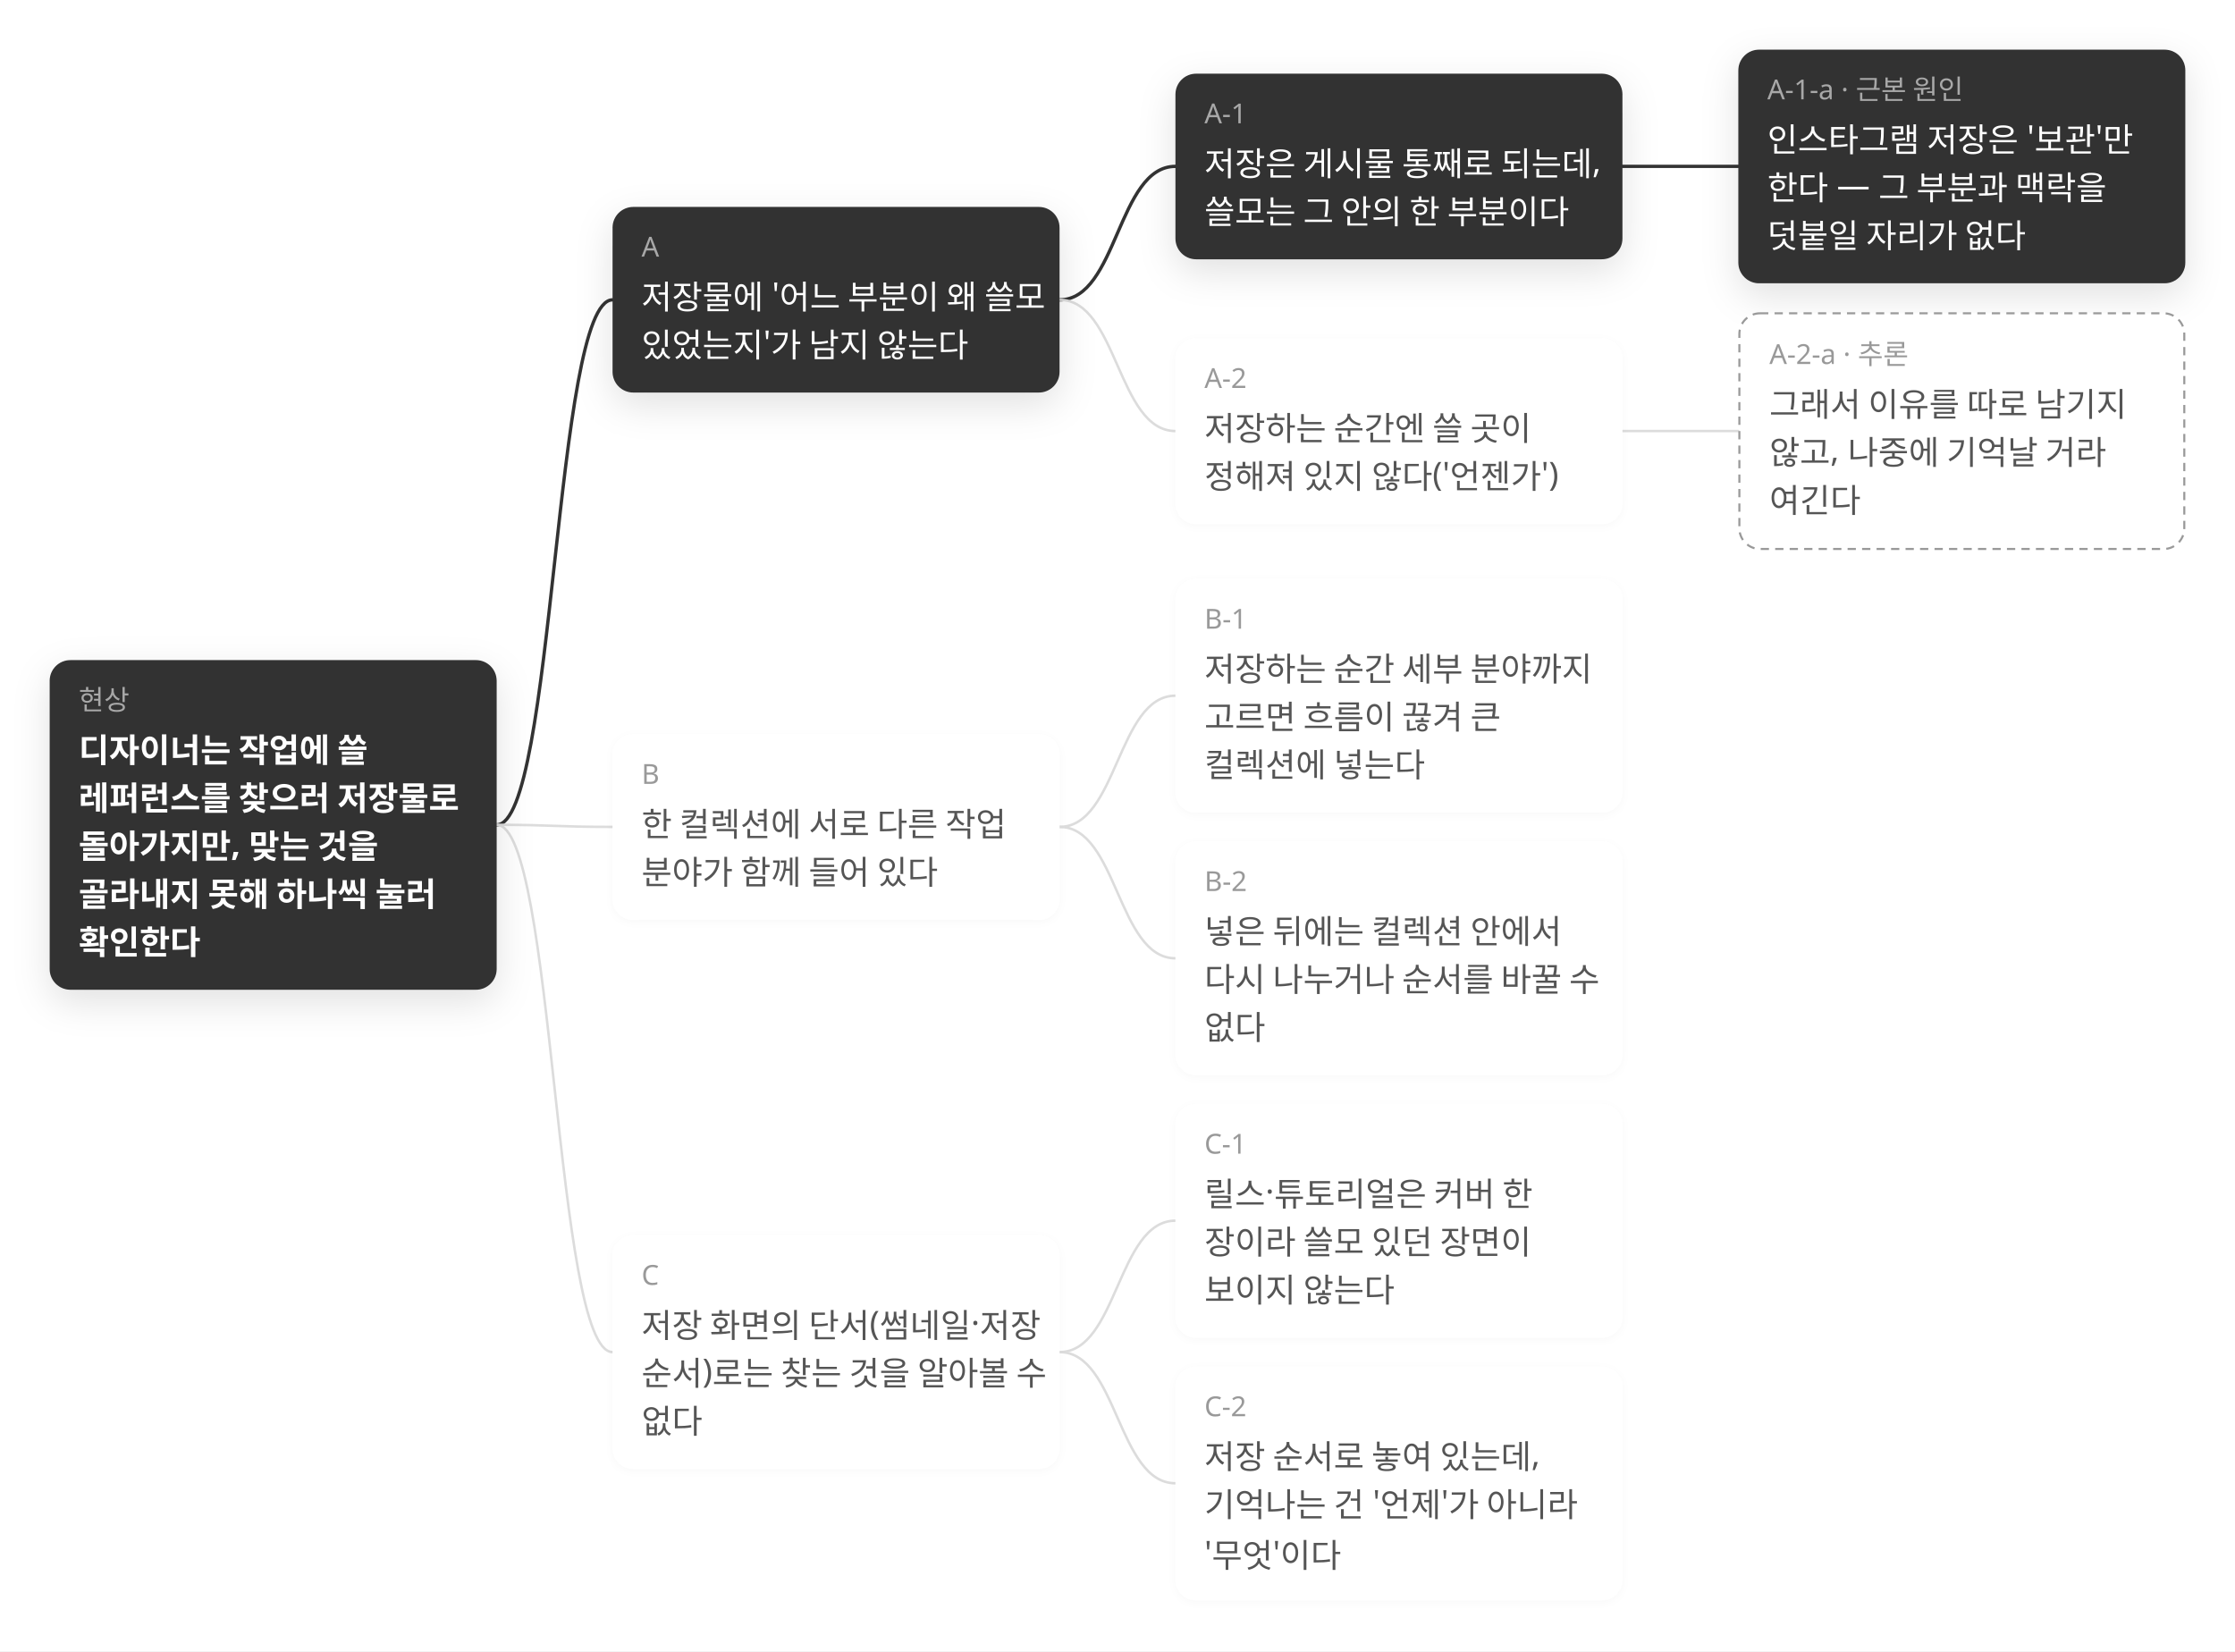
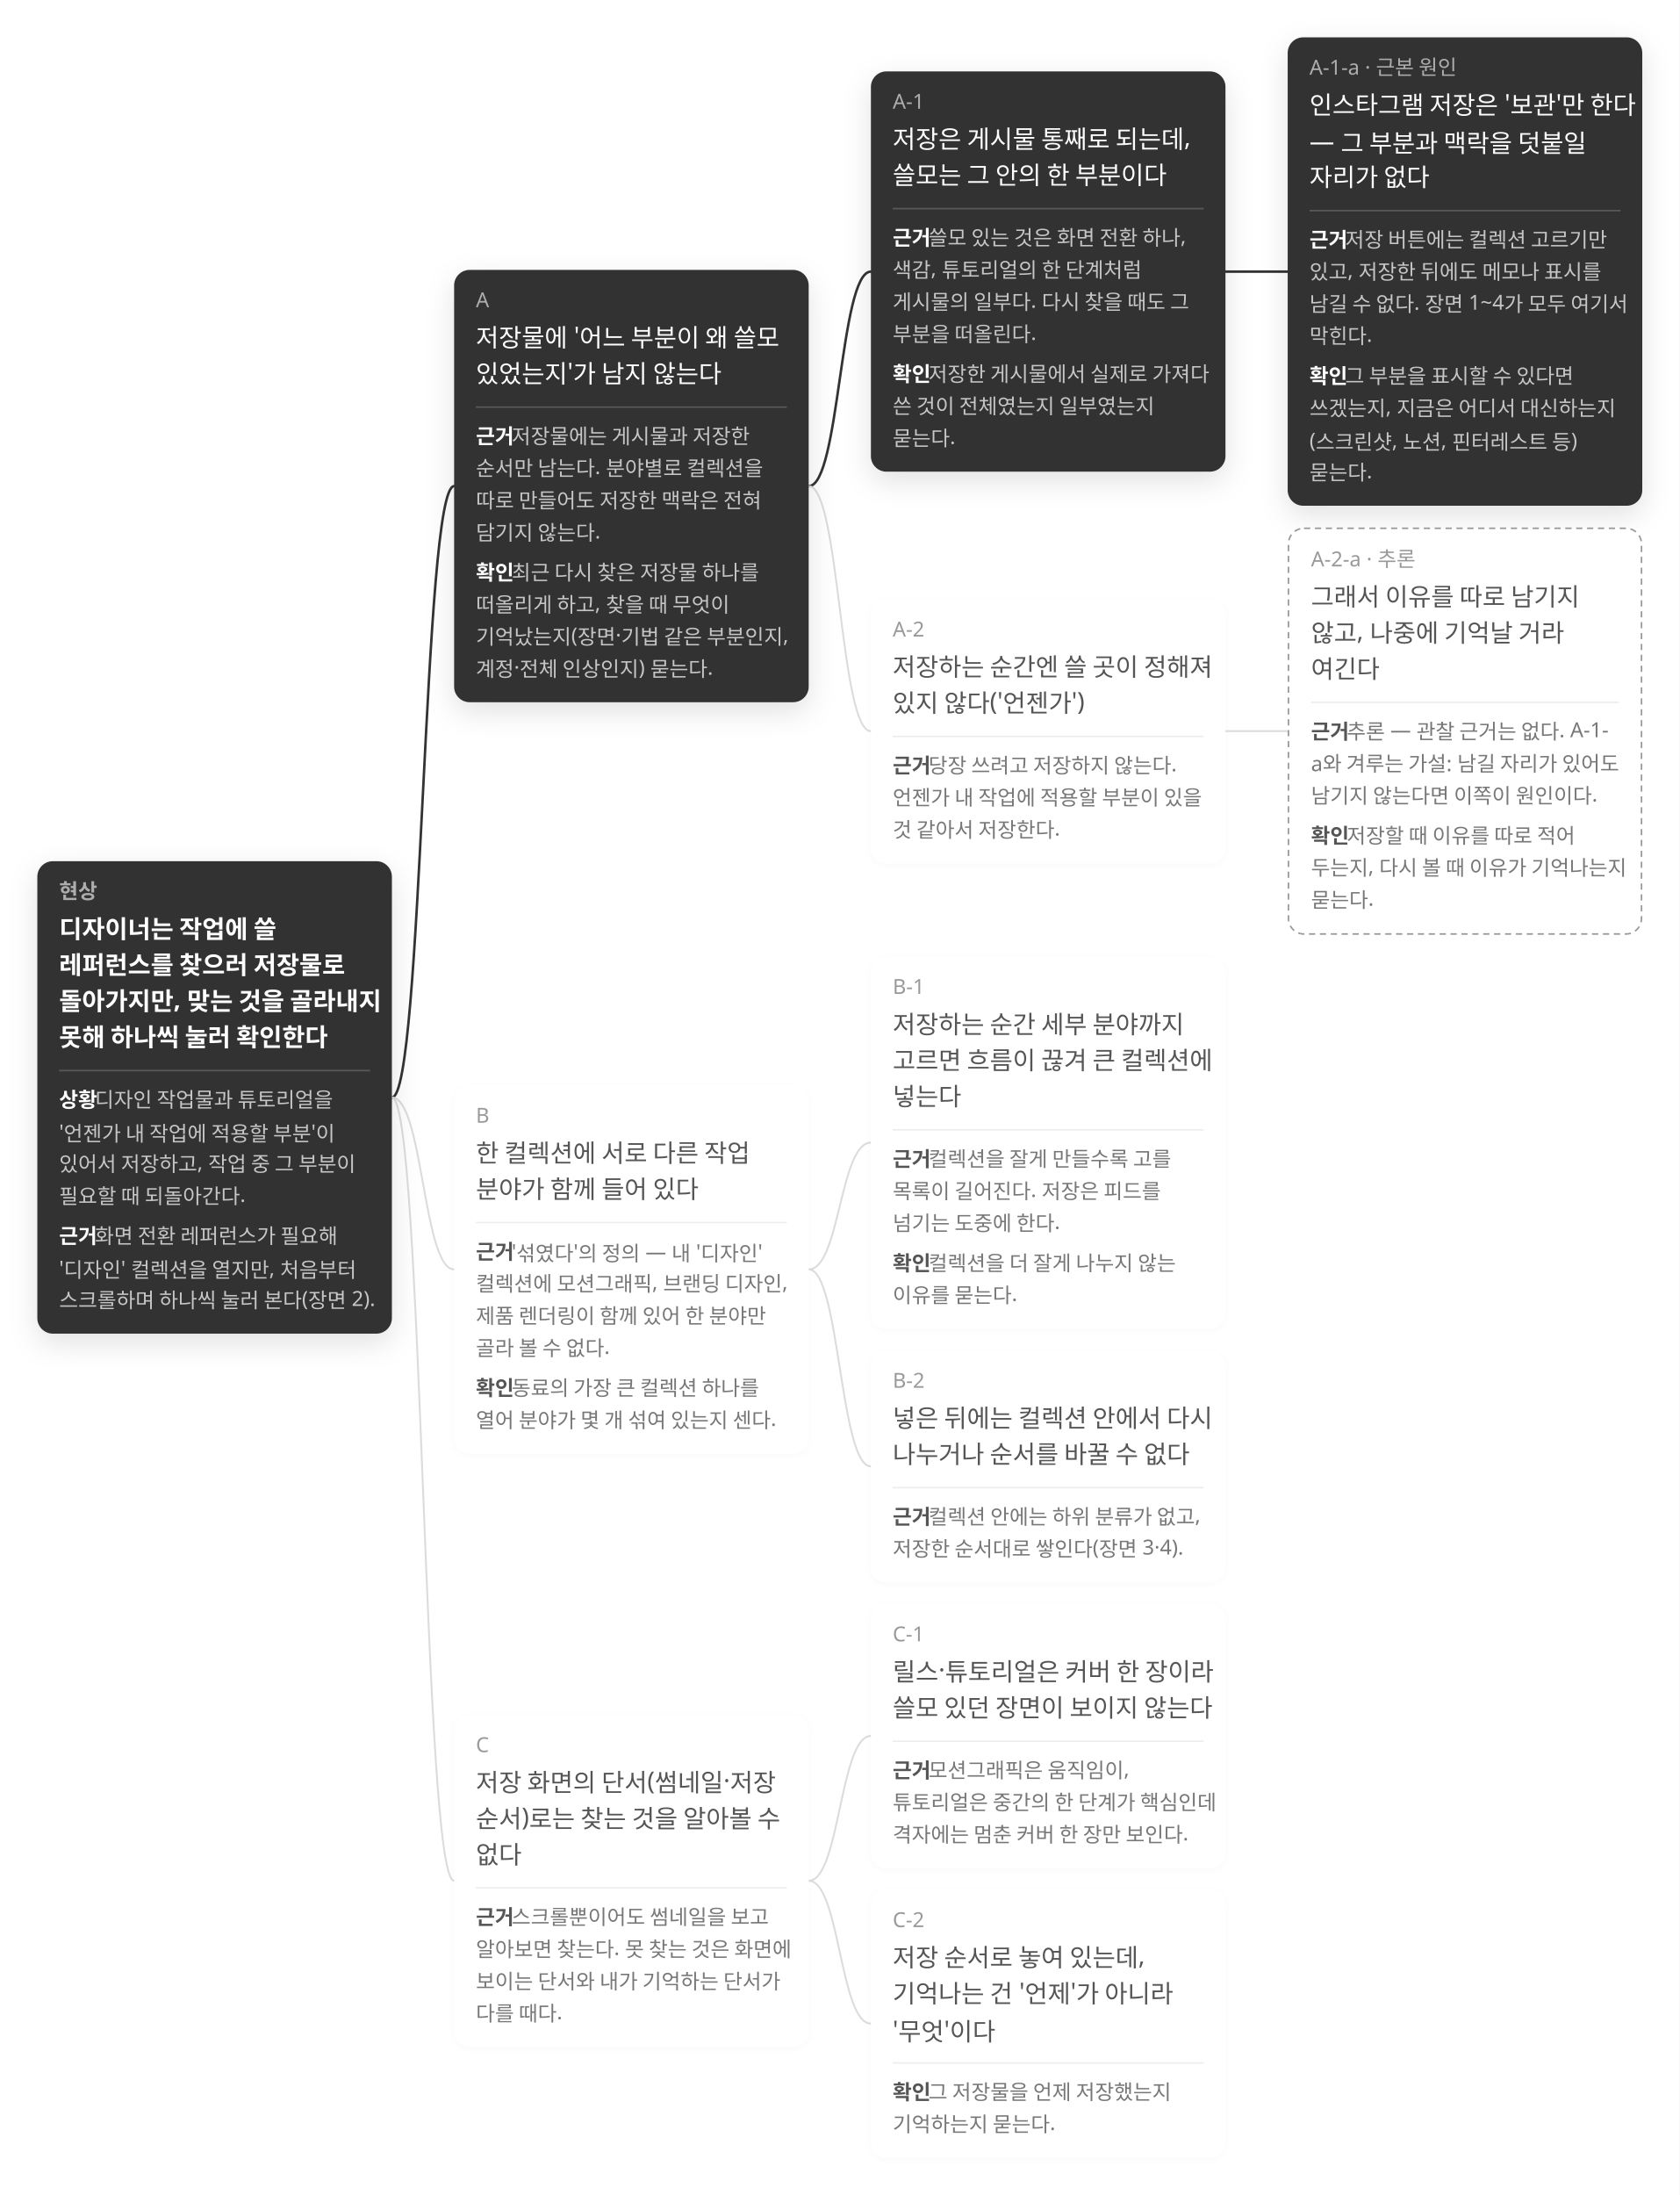
- <svg xmlns="http://www.w3.org/2000/svg" width="1080" height="798" viewBox="0 0 1080 798" font-family="Pretendard, 'Pretendard Variable', 'Apple SD Gothic Neo', 'Malgun Gothic', sans-serif">
+ <svg xmlns="http://www.w3.org/2000/svg" width="1080" height="1411" viewBox="0 0 1080 1411" font-family="Pretendard, 'Pretendard Variable', 'Apple SD Gothic Neo', 'Malgun Gothic', sans-serif">
  <defs>
    <filter id="shadow" x="-20%" y="-30%" width="140%" height="170%">
      <feDropShadow dx="0" dy="6" stdDeviation="9" flood-color="#000" flood-opacity="0.06" />
      <feDropShadow dx="0" dy="1" stdDeviation="2" flood-color="#000" flood-opacity="0.03" />
    </filter>
    <filter id="shadow-dark" x="-20%" y="-30%" width="140%" height="170%">
      <feDropShadow dx="0" dy="6" stdDeviation="9" flood-color="#000" flood-opacity="0.12" />
    </filter>
  </defs>
-   <rect width="1080" height="798" fill="#ffffff" />
+   <rect width="1080" height="1411" fill="#ffffff" />
  <g fill="none" stroke-linecap="round">
-     <path d="M240 398.6 C268 398.6 268 144.9 296 144.9" stroke="#333333" stroke-width="1.6" />
-     <path d="M512 144.9 C540 144.9 540 80.4 568 80.4" stroke="#333333" stroke-width="1.6" />
-     <path d="M784 80.4 C812 80.4 812 80.4 840 80.4" stroke="#333333" stroke-width="1.6" />
-     <path d="M512 144.9 C540 144.9 540 208.3 568 208.3" stroke="#dcdcdc" stroke-width="1.2" />
-     <path d="M784 208.3 C812 208.3 812 208.3 840 208.3" stroke="#dcdcdc" stroke-width="1.2" />
-     <path d="M240 398.6 C268 398.6 268 399.6 296 399.6" stroke="#dcdcdc" stroke-width="1.2" />
-     <path d="M512 399.6 C540 399.6 540 336.2 568 336.2" stroke="#dcdcdc" stroke-width="1.2" />
-     <path d="M512 399.6 C540 399.6 540 463.1 568 463.1" stroke="#dcdcdc" stroke-width="1.2" />
-     <path d="M240 398.6 C268 398.6 268 653.4 296 653.4" stroke="#dcdcdc" stroke-width="1.2" />
-     <path d="M512 653.4 C540 653.4 540 589.9 568 589.9" stroke="#dcdcdc" stroke-width="1.2" />
-     <path d="M512 653.4 C540 653.4 540 716.8 568 716.8" stroke="#dcdcdc" stroke-width="1.2" />
+     <path d="M252 705.5 C272 705.5 272 312.5 292 312.5" stroke="#333333" stroke-width="1.6" />
+     <path d="M520 312.5 C540 312.5 540 174.6 560 174.6" stroke="#333333" stroke-width="1.6" />
+     <path d="M788 174.6 C808 174.6 808 174.6 828 174.6" stroke="#333333" stroke-width="1.6" />
+     <path d="M520 312.5 C540 312.5 540 470 560 470" stroke="#dcdcdc" stroke-width="1.2" />
+     <path d="M788 470 C808 470 808 470 828 470" stroke="#dcdcdc" stroke-width="1.2" />
+     <path d="M252 705.5 C272 705.5 272 816 292 816" stroke="#dcdcdc" stroke-width="1.2" />
+     <path d="M520 816 C540 816 540 734.5 560 734.5" stroke="#dcdcdc" stroke-width="1.2" />
+     <path d="M520 816 C540 816 540 942.6 560 942.6" stroke="#dcdcdc" stroke-width="1.2" />
+     <path d="M252 705.5 C272 705.5 272 1209 292 1209" stroke="#dcdcdc" stroke-width="1.2" />
+     <path d="M520 1209 C540 1209 540 1115.9 560 1115.9" stroke="#dcdcdc" stroke-width="1.2" />
+     <path d="M520 1209 C540 1209 540 1300.8 560 1300.8" stroke="#dcdcdc" stroke-width="1.2" />
  </g>
  <g id="현상">
-     <rect x="24" y="319" width="216" height="159.3" rx="10" fill="#333333" filter="url(#shadow-dark)" />
-     <text x="38" y="343" font-size="13.33" fill="#a8a8a8">현상</text>
-     <text x="38" y="368.3" font-size="16.00" font-weight="600" fill="#ffffff">디자이너는 작업에 쓸</text>
-     <text x="38" y="391.5" font-size="16.00" font-weight="600" fill="#ffffff">레퍼런스를 찾으러 저장물로</text>
-     <text x="38" y="414.7" font-size="16.00" font-weight="600" fill="#ffffff">돌아가지만, 맞는 것을</text>
-     <text x="38" y="437.9" font-size="16.00" font-weight="600" fill="#ffffff">골라내지 못해 하나씩 눌러</text>
-     <text x="38" y="461.1" font-size="16.00" font-weight="600" fill="#ffffff">확인한다</text>
+     <rect x="24" y="553.6" width="228" height="303.7" rx="10" fill="#333333" filter="url(#shadow-dark)" />
+     <line x1="38" y1="688.2" x2="238" y2="688.2" stroke="#585858" stroke-width="1" />
+     <text y="577.6">
+       <tspan x="38" font-size="13.33" font-weight="600" fill="#adadad">현상</tspan>
+     </text>
+     <text y="603">
+       <tspan x="38" font-size="16.00" font-weight="600" fill="#ffffff">디자이너는 작업에 쓸</tspan>
+     </text>
+     <text y="626.1">
+       <tspan x="38" font-size="16.00" font-weight="600" fill="#ffffff">레퍼런스를 찾으러 저장물로</tspan>
+     </text>
+     <text y="649.3">
+       <tspan x="38" font-size="16.00" font-weight="600" fill="#ffffff">돌아가지만, 맞는 것을 골라내지</tspan>
+     </text>
+     <text y="672.5">
+       <tspan x="38" font-size="16.00" font-weight="600" fill="#ffffff">못해 하나씩 눌러 확인한다</tspan>
+     </text>
+     <text y="711.7">
+       <tspan x="38" font-size="13.33" font-weight="600" fill="#ffffff">상황</tspan>
+       <tspan x="61" font-size="13.33" font-weight="400" fill="#c6c6c6"> 디자인 작업물과 튜토리얼을</tspan>
+     </text>
+     <text y="732.4">
+       <tspan x="38" font-size="13.33" font-weight="400" fill="#c6c6c6">'언젠가 내 작업에 적용할 부분'이</tspan>
+     </text>
+     <text y="753">
+       <tspan x="38" font-size="13.33" font-weight="400" fill="#c6c6c6">있어서 저장하고, 작업 중 그 부분이</tspan>
+     </text>
+     <text y="773.7">
+       <tspan x="38" font-size="13.33" font-weight="400" fill="#c6c6c6">필요할 때 되돌아간다.</tspan>
+     </text>
+     <text y="799.3">
+       <tspan x="38" font-size="13.33" font-weight="600" fill="#ffffff">근거</tspan>
+       <tspan x="61" font-size="13.33" font-weight="400" fill="#c6c6c6"> 화면 전환 레퍼런스가 필요해</tspan>
+     </text>
+     <text y="820">
+       <tspan x="38" font-size="13.33" font-weight="400" fill="#c6c6c6">'디자인' 컬렉션을 열지만, 처음부터</tspan>
+     </text>
+     <text y="840.6">
+       <tspan x="38" font-size="13.33" font-weight="400" fill="#c6c6c6">스크롤하며 하나씩 눌러 본다(장면 2).</tspan>
+     </text>
  </g>
  <g id="A">
-     <rect x="296" y="100" width="216" height="89.7" rx="10" fill="#333333" filter="url(#shadow-dark)" />
-     <text x="310" y="124" font-size="13.33" fill="#a8a8a8">A</text>
-     <text x="310" y="149.3" font-size="16.00" font-weight="400" fill="#ffffff">저장물에 '어느 부분이 왜 쓸모</text>
-     <text x="310" y="172.5" font-size="16.00" font-weight="400" fill="#ffffff">있었는지'가 남지 않는다</text>
+     <rect x="292" y="173.5" width="228" height="277.9" rx="10" fill="#333333" filter="url(#shadow-dark)" />
+     <line x1="306" y1="261.7" x2="506" y2="261.7" stroke="#585858" stroke-width="1" />
+     <text y="197.5">
+       <tspan x="306" font-size="13.33" font-weight="400" fill="#adadad">A</tspan>
+     </text>
+     <text y="222.8">
+       <tspan x="306" font-size="16.00" font-weight="400" fill="#ffffff">저장물에 '어느 부분이 왜 쓸모</tspan>
+     </text>
+     <text y="246">
+       <tspan x="306" font-size="16.00" font-weight="400" fill="#ffffff">있었는지'가 남지 않는다</tspan>
+     </text>
+     <text y="285.2">
+       <tspan x="306" font-size="13.33" font-weight="600" fill="#ffffff">근거</tspan>
+       <tspan x="329" font-size="13.33" font-weight="400" fill="#c6c6c6"> 저장물에는 게시물과 저장한</tspan>
+     </text>
+     <text y="305.8">
+       <tspan x="306" font-size="13.33" font-weight="400" fill="#c6c6c6">순서만 남는다. 분야별로 컬렉션을</tspan>
+     </text>
+     <text y="326.5">
+       <tspan x="306" font-size="13.33" font-weight="400" fill="#c6c6c6">따로 만들어도 저장한 맥락은 전혀</tspan>
+     </text>
+     <text y="347.2">
+       <tspan x="306" font-size="13.33" font-weight="400" fill="#c6c6c6">담기지 않는다.</tspan>
+     </text>
+     <text y="372.8">
+       <tspan x="306" font-size="13.33" font-weight="600" fill="#ffffff">확인</tspan>
+       <tspan x="329" font-size="13.33" font-weight="400" fill="#c6c6c6"> 최근 다시 찾은 저장물 하나를</tspan>
+     </text>
+     <text y="393.5">
+       <tspan x="306" font-size="13.33" font-weight="400" fill="#c6c6c6">떠올리게 하고, 찾을 때 무엇이</tspan>
+     </text>
+     <text y="414.1">
+       <tspan x="306" font-size="13.33" font-weight="400" fill="#c6c6c6">기억났는지(장면·기법 같은 부분인지,</tspan>
+     </text>
+     <text y="434.8">
+       <tspan x="306" font-size="13.33" font-weight="400" fill="#c6c6c6">계정·전체 인상인지) 묻는다.</tspan>
+     </text>
  </g>
  <g id="A-1">
-     <rect x="568" y="35.6" width="216" height="89.7" rx="10" fill="#333333" filter="url(#shadow-dark)" />
-     <text x="582" y="59.6" font-size="13.33" fill="#a8a8a8">A-1</text>
-     <text x="582" y="84.9" font-size="16.00" font-weight="400" fill="#ffffff">저장은 게시물 통째로 되는데,</text>
-     <text x="582" y="108.1" font-size="16.00" font-weight="400" fill="#ffffff">쓸모는 그 안의 한 부분이다</text>
+     <rect x="560" y="45.9" width="228" height="257.3" rx="10" fill="#333333" filter="url(#shadow-dark)" />
+     <line x1="574" y1="134.1" x2="774" y2="134.1" stroke="#585858" stroke-width="1" />
+     <text y="69.9">
+       <tspan x="574" font-size="13.33" font-weight="400" fill="#adadad">A-1</tspan>
+     </text>
+     <text y="95.2">
+       <tspan x="574" font-size="16.00" font-weight="400" fill="#ffffff">저장은 게시물 통째로 되는데,</tspan>
+     </text>
+     <text y="118.4">
+       <tspan x="574" font-size="16.00" font-weight="400" fill="#ffffff">쓸모는 그 안의 한 부분이다</tspan>
+     </text>
+     <text y="157.6">
+       <tspan x="574" font-size="13.33" font-weight="600" fill="#ffffff">근거</tspan>
+       <tspan x="597" font-size="13.33" font-weight="400" fill="#c6c6c6"> 쓸모 있는 것은 화면 전환 하나,</tspan>
+     </text>
+     <text y="178.3">
+       <tspan x="574" font-size="13.33" font-weight="400" fill="#c6c6c6">색감, 튜토리얼의 한 단계처럼</tspan>
+     </text>
+     <text y="198.9">
+       <tspan x="574" font-size="13.33" font-weight="400" fill="#c6c6c6">게시물의 일부다. 다시 찾을 때도 그</tspan>
+     </text>
+     <text y="219.6">
+       <tspan x="574" font-size="13.33" font-weight="400" fill="#c6c6c6">부분을 떠올린다.</tspan>
+     </text>
+     <text y="245.2">
+       <tspan x="574" font-size="13.33" font-weight="600" fill="#ffffff">확인</tspan>
+       <tspan x="597" font-size="13.33" font-weight="400" fill="#c6c6c6"> 저장한 게시물에서 실제로 가져다</tspan>
+     </text>
+     <text y="265.9">
+       <tspan x="574" font-size="13.33" font-weight="400" fill="#c6c6c6">쓴 것이 전체였는지 일부였는지</tspan>
+     </text>
+     <text y="286.5">
+       <tspan x="574" font-size="13.33" font-weight="400" fill="#c6c6c6">묻는다.</tspan>
+     </text>
  </g>
  <g id="A-1-a">
-     <rect x="840" y="24" width="216" height="112.9" rx="10" fill="#333333" filter="url(#shadow-dark)" />
-     <text x="854" y="48" font-size="13.33" fill="#a8a8a8">A-1-a · 근본 원인</text>
-     <text x="854" y="73.3" font-size="16.00" font-weight="400" fill="#ffffff">인스타그램 저장은 '보관'만</text>
-     <text x="854" y="96.5" font-size="16.00" font-weight="400" fill="#ffffff">한다 — 그 부분과 맥락을</text>
-     <text x="854" y="119.7" font-size="16.00" font-weight="400" fill="#ffffff">덧붙일 자리가 없다</text>
+     <rect x="828" y="24" width="228" height="301.1" rx="10" fill="#333333" filter="url(#shadow-dark)" />
+     <line x1="842" y1="135.4" x2="1042" y2="135.4" stroke="#585858" stroke-width="1" />
+     <text y="48">
+       <tspan x="842" font-size="13.33" font-weight="400" fill="#adadad">A-1-a · 근본 원인</tspan>
+     </text>
+     <text y="73.3">
+       <tspan x="842" font-size="16.00" font-weight="400" fill="#ffffff">인스타그램 저장은 '보관'만 한다</tspan>
+     </text>
+     <text y="96.5">
+       <tspan x="842" font-size="16.00" font-weight="400" fill="#ffffff">— 그 부분과 맥락을 덧붙일</tspan>
+     </text>
+     <text y="119.7">
+       <tspan x="842" font-size="16.00" font-weight="400" fill="#ffffff">자리가 없다</tspan>
+     </text>
+     <text y="158.9">
+       <tspan x="842" font-size="13.33" font-weight="600" fill="#ffffff">근거</tspan>
+       <tspan x="865" font-size="13.33" font-weight="400" fill="#c6c6c6"> 저장 버튼에는 컬렉션 고르기만</tspan>
+     </text>
+     <text y="179.5">
+       <tspan x="842" font-size="13.33" font-weight="400" fill="#c6c6c6">있고, 저장한 뒤에도 메모나 표시를</tspan>
+     </text>
+     <text y="200.2">
+       <tspan x="842" font-size="13.33" font-weight="400" fill="#c6c6c6">남길 수 없다. 장면 1~4가 모두 여기서</tspan>
+     </text>
+     <text y="220.8">
+       <tspan x="842" font-size="13.33" font-weight="400" fill="#c6c6c6">막힌다.</tspan>
+     </text>
+     <text y="246.5">
+       <tspan x="842" font-size="13.33" font-weight="600" fill="#ffffff">확인</tspan>
+       <tspan x="865" font-size="13.33" font-weight="400" fill="#c6c6c6"> 그 부분을 표시할 수 있다면</tspan>
+     </text>
+     <text y="267.2">
+       <tspan x="842" font-size="13.33" font-weight="400" fill="#c6c6c6">쓰겠는지, 지금은 어디서 대신하는지</tspan>
+     </text>
+     <text y="287.8">
+       <tspan x="842" font-size="13.33" font-weight="400" fill="#c6c6c6">(스크린샷, 노션, 핀터레스트 등)</tspan>
+     </text>
+     <text y="308.5">
+       <tspan x="842" font-size="13.33" font-weight="400" fill="#c6c6c6">묻는다.</tspan>
+     </text>
  </g>
  <g id="A-2">
-     <rect x="568" y="163.5" width="216" height="89.7" rx="10" fill="#ffffff" filter="url(#shadow)" />
-     <text x="582" y="187.5" font-size="13.33" fill="#999999">A-2</text>
-     <text x="582" y="212.8" font-size="16.00" font-weight="400" fill="#555555">저장하는 순간엔 쓸 곳이</text>
-     <text x="582" y="236" font-size="16.00" font-weight="400" fill="#555555">정해져 있지 않다('언젠가')</text>
+     <rect x="560" y="385.2" width="228" height="169.7" rx="10" fill="#ffffff" filter="url(#shadow)" />
+     <line x1="574" y1="473.4" x2="774" y2="473.4" stroke="#ededed" stroke-width="1" />
+     <text y="409.2">
+       <tspan x="574" font-size="13.33" font-weight="400" fill="#999999">A-2</tspan>
+     </text>
+     <text y="434.5">
+       <tspan x="574" font-size="16.00" font-weight="400" fill="#555555">저장하는 순간엔 쓸 곳이 정해져</tspan>
+     </text>
+     <text y="457.7">
+       <tspan x="574" font-size="16.00" font-weight="400" fill="#555555">있지 않다('언젠가')</tspan>
+     </text>
+     <text y="496.9">
+       <tspan x="574" font-size="13.33" font-weight="600" fill="#555555">근거</tspan>
+       <tspan x="597" font-size="13.33" font-weight="400" fill="#777777"> 당장 쓰려고 저장하지 않는다.</tspan>
+     </text>
+     <text y="517.5">
+       <tspan x="574" font-size="13.33" font-weight="400" fill="#777777">언젠가 내 작업에 적용할 부분이 있을</tspan>
+     </text>
+     <text y="538.2">
+       <tspan x="574" font-size="13.33" font-weight="400" fill="#777777">것 같아서 저장한다.</tspan>
+     </text>
  </g>
  <g id="A-2-a">
-     <rect x="840.5" y="151.4" width="215" height="113.9" rx="10" fill="#ffffff" stroke="#999999" stroke-dasharray="4 3" />
-     <text x="855" y="175.9" font-size="13.33" fill="#999999">A-2-a · 추론</text>
-     <text x="855" y="201.2" font-size="16.00" font-weight="400" fill="#555555">그래서 이유를 따로 남기지</text>
-     <text x="855" y="224.4" font-size="16.00" font-weight="400" fill="#555555">않고, 나중에 기억날 거라</text>
-     <text x="855" y="247.6" font-size="16.00" font-weight="400" fill="#555555">여긴다</text>
+     <rect x="828.5" y="339.6" width="227" height="260.8" rx="10" fill="#ffffff" stroke="#999999" stroke-dasharray="4 3" />
+     <line x1="843" y1="451.5" x2="1041" y2="451.5" stroke="#ededed" stroke-width="1" />
+     <text y="364.1">
+       <tspan x="843" font-size="13.33" font-weight="400" fill="#999999">A-2-a · 추론</tspan>
+     </text>
+     <text y="389.4">
+       <tspan x="843" font-size="16.00" font-weight="400" fill="#555555">그래서 이유를 따로 남기지</tspan>
+     </text>
+     <text y="412.6">
+       <tspan x="843" font-size="16.00" font-weight="400" fill="#555555">않고, 나중에 기억날 거라</tspan>
+     </text>
+     <text y="435.8">
+       <tspan x="843" font-size="16.00" font-weight="400" fill="#555555">여긴다</tspan>
+     </text>
+     <text y="475">
+       <tspan x="843" font-size="13.33" font-weight="600" fill="#555555">근거</tspan>
+       <tspan x="866" font-size="13.33" font-weight="400" fill="#777777"> 추론 — 관찰 근거는 없다. A-1-</tspan>
+     </text>
+     <text y="495.7">
+       <tspan x="843" font-size="13.33" font-weight="400" fill="#777777">a와 겨루는 가설: 남길 자리가 있어도</tspan>
+     </text>
+     <text y="516.3">
+       <tspan x="843" font-size="13.33" font-weight="400" fill="#777777">남기지 않는다면 이쪽이 원인이다.</tspan>
+     </text>
+     <text y="542">
+       <tspan x="843" font-size="13.33" font-weight="600" fill="#555555">확인</tspan>
+       <tspan x="866" font-size="13.33" font-weight="400" fill="#777777"> 저장할 때 이유를 따로 적어</tspan>
+     </text>
+     <text y="562.6">
+       <tspan x="843" font-size="13.33" font-weight="400" fill="#777777">두는지, 다시 볼 때 이유가 기억나는지</tspan>
+     </text>
+     <text y="583.3">
+       <tspan x="843" font-size="13.33" font-weight="400" fill="#777777">묻는다.</tspan>
+     </text>
  </g>
  <g id="B">
-     <rect x="296" y="354.8" width="216" height="89.7" rx="10" fill="#ffffff" filter="url(#shadow)" />
-     <text x="310" y="378.8" font-size="13.33" fill="#999999">B</text>
-     <text x="310" y="404.1" font-size="16.00" font-weight="400" fill="#555555">한 컬렉션에 서로 다른 작업</text>
-     <text x="310" y="427.3" font-size="16.00" font-weight="400" fill="#555555">분야가 함께 들어 있다</text>
+     <rect x="292" y="697.7" width="228" height="236.6" rx="10" fill="#ffffff" filter="url(#shadow)" />
+     <line x1="306" y1="785.9" x2="506" y2="785.9" stroke="#ededed" stroke-width="1" />
+     <text y="721.7">
+       <tspan x="306" font-size="13.33" font-weight="400" fill="#999999">B</tspan>
+     </text>
+     <text y="747">
+       <tspan x="306" font-size="16.00" font-weight="400" fill="#555555">한 컬렉션에 서로 다른 작업</tspan>
+     </text>
+     <text y="770.2">
+       <tspan x="306" font-size="16.00" font-weight="400" fill="#555555">분야가 함께 들어 있다</tspan>
+     </text>
+     <text y="809.4">
+       <tspan x="306" font-size="13.33" font-weight="600" fill="#555555">근거</tspan>
+       <tspan x="329" font-size="13.33" font-weight="400" fill="#777777"> '섞였다'의 정의 — 내 '디자인'</tspan>
+     </text>
+     <text y="830">
+       <tspan x="306" font-size="13.33" font-weight="400" fill="#777777">컬렉션에 모션그래픽, 브랜딩 디자인,</tspan>
+     </text>
+     <text y="850.7">
+       <tspan x="306" font-size="13.33" font-weight="400" fill="#777777">제품 렌더링이 함께 있어 한 분야만</tspan>
+     </text>
+     <text y="871.4">
+       <tspan x="306" font-size="13.33" font-weight="400" fill="#777777">골라 볼 수 없다.</tspan>
+     </text>
+     <text y="897">
+       <tspan x="306" font-size="13.33" font-weight="600" fill="#555555">확인</tspan>
+       <tspan x="329" font-size="13.33" font-weight="400" fill="#777777"> 동료의 가장 큰 컬렉션 하나를</tspan>
+     </text>
+     <text y="917.7">
+       <tspan x="306" font-size="13.33" font-weight="400" fill="#777777">열어 분야가 몇 개 섞여 있는지 센다.</tspan>
+     </text>
  </g>
  <g id="B-1">
-     <rect x="568" y="279.8" width="216" height="112.9" rx="10" fill="#ffffff" filter="url(#shadow)" />
-     <text x="582" y="303.8" font-size="13.33" fill="#999999">B-1</text>
-     <text x="582" y="329.1" font-size="16.00" font-weight="400" fill="#555555">저장하는 순간 세부 분야까지</text>
-     <text x="582" y="352.3" font-size="16.00" font-weight="400" fill="#555555">고르면 흐름이 끊겨 큰</text>
-     <text x="582" y="375.4" font-size="16.00" font-weight="400" fill="#555555">컬렉션에 넣는다</text>
+     <rect x="560" y="614.9" width="228" height="239.2" rx="10" fill="#ffffff" filter="url(#shadow)" />
+     <line x1="574" y1="726.3" x2="774" y2="726.3" stroke="#ededed" stroke-width="1" />
+     <text y="638.9">
+       <tspan x="574" font-size="13.33" font-weight="400" fill="#999999">B-1</tspan>
+     </text>
+     <text y="664.3">
+       <tspan x="574" font-size="16.00" font-weight="400" fill="#555555">저장하는 순간 세부 분야까지</tspan>
+     </text>
+     <text y="687.4">
+       <tspan x="574" font-size="16.00" font-weight="400" fill="#555555">고르면 흐름이 끊겨 큰 컬렉션에</tspan>
+     </text>
+     <text y="710.6">
+       <tspan x="574" font-size="16.00" font-weight="400" fill="#555555">넣는다</tspan>
+     </text>
+     <text y="749.8">
+       <tspan x="574" font-size="13.33" font-weight="600" fill="#555555">근거</tspan>
+       <tspan x="597" font-size="13.33" font-weight="400" fill="#777777"> 컬렉션을 잘게 만들수록 고를</tspan>
+     </text>
+     <text y="770.5">
+       <tspan x="574" font-size="13.33" font-weight="400" fill="#777777">목록이 길어진다. 저장은 피드를</tspan>
+     </text>
+     <text y="791.1">
+       <tspan x="574" font-size="13.33" font-weight="400" fill="#777777">넘기는 도중에 한다.</tspan>
+     </text>
+     <text y="816.8">
+       <tspan x="574" font-size="13.33" font-weight="600" fill="#555555">확인</tspan>
+       <tspan x="597" font-size="13.33" font-weight="400" fill="#777777"> 컬렉션을 더 잘게 나누지 않는</tspan>
+     </text>
+     <text y="837.4">
+       <tspan x="574" font-size="13.33" font-weight="400" fill="#777777">이유를 묻는다.</tspan>
+     </text>
  </g>
  <g id="B-2">
-     <rect x="568" y="406.6" width="216" height="112.9" rx="10" fill="#ffffff" filter="url(#shadow)" />
-     <text x="582" y="430.6" font-size="13.33" fill="#999999">B-2</text>
-     <text x="582" y="455.9" font-size="16.00" font-weight="400" fill="#555555">넣은 뒤에는 컬렉션 안에서</text>
-     <text x="582" y="479.1" font-size="16.00" font-weight="400" fill="#555555">다시 나누거나 순서를 바꿀 수</text>
-     <text x="582" y="502.3" font-size="16.00" font-weight="400" fill="#555555">없다</text>
+     <rect x="560" y="868.1" width="228" height="149" rx="10" fill="#ffffff" filter="url(#shadow)" />
+     <line x1="574" y1="956.3" x2="774" y2="956.3" stroke="#ededed" stroke-width="1" />
+     <text y="892.1">
+       <tspan x="574" font-size="13.33" font-weight="400" fill="#999999">B-2</tspan>
+     </text>
+     <text y="917.4">
+       <tspan x="574" font-size="16.00" font-weight="400" fill="#555555">넣은 뒤에는 컬렉션 안에서 다시</tspan>
+     </text>
+     <text y="940.6">
+       <tspan x="574" font-size="16.00" font-weight="400" fill="#555555">나누거나 순서를 바꿀 수 없다</tspan>
+     </text>
+     <text y="979.8">
+       <tspan x="574" font-size="13.33" font-weight="600" fill="#555555">근거</tspan>
+       <tspan x="597" font-size="13.33" font-weight="400" fill="#777777"> 컬렉션 안에는 하위 분류가 없고,</tspan>
+     </text>
+     <text y="1000.4">
+       <tspan x="574" font-size="13.33" font-weight="400" fill="#777777">저장한 순서대로 쌓인다(장면 3·4).</tspan>
+     </text>
  </g>
  <g id="C">
-     <rect x="296" y="596.9" width="216" height="112.9" rx="10" fill="#ffffff" filter="url(#shadow)" />
-     <text x="310" y="620.9" font-size="13.33" fill="#999999">C</text>
-     <text x="310" y="646.3" font-size="16.00" font-weight="400" fill="#555555">저장 화면의 단서(썸네일·저장</text>
-     <text x="310" y="669.4" font-size="16.00" font-weight="400" fill="#555555">순서)로는 찾는 것을 알아볼 수</text>
-     <text x="310" y="692.6" font-size="16.00" font-weight="400" fill="#555555">없다</text>
+     <rect x="292" y="1102.3" width="228" height="213.5" rx="10" fill="#ffffff" filter="url(#shadow)" />
+     <line x1="306" y1="1213.6" x2="506" y2="1213.6" stroke="#ededed" stroke-width="1" />
+     <text y="1126.3">
+       <tspan x="306" font-size="13.33" font-weight="400" fill="#999999">C</tspan>
+     </text>
+     <text y="1151.6">
+       <tspan x="306" font-size="16.00" font-weight="400" fill="#555555">저장 화면의 단서(썸네일·저장</tspan>
+     </text>
+     <text y="1174.8">
+       <tspan x="306" font-size="16.00" font-weight="400" fill="#555555">순서)로는 찾는 것을 알아볼 수</tspan>
+     </text>
+     <text y="1198">
+       <tspan x="306" font-size="16.00" font-weight="400" fill="#555555">없다</tspan>
+     </text>
+     <text y="1237.1">
+       <tspan x="306" font-size="13.33" font-weight="600" fill="#555555">근거</tspan>
+       <tspan x="329" font-size="13.33" font-weight="400" fill="#777777"> 스크롤뿐이어도 썸네일을 보고</tspan>
+     </text>
+     <text y="1257.8">
+       <tspan x="306" font-size="13.33" font-weight="400" fill="#777777">알아보면 찾는다. 못 찾는 것은 화면에</tspan>
+     </text>
+     <text y="1278.5">
+       <tspan x="306" font-size="13.33" font-weight="400" fill="#777777">보이는 단서와 내가 기억하는 단서가</tspan>
+     </text>
+     <text y="1299.1">
+       <tspan x="306" font-size="13.33" font-weight="400" fill="#777777">다를 때다.</tspan>
+     </text>
  </g>
  <g id="C-1">
-     <rect x="568" y="533.5" width="216" height="112.9" rx="10" fill="#ffffff" filter="url(#shadow)" />
-     <text x="582" y="557.5" font-size="13.33" fill="#999999">C-1</text>
-     <text x="582" y="582.8" font-size="16.00" font-weight="400" fill="#555555">릴스·튜토리얼은 커버 한</text>
-     <text x="582" y="606" font-size="16.00" font-weight="400" fill="#555555">장이라 쓸모 있던 장면이</text>
-     <text x="582" y="629.2" font-size="16.00" font-weight="400" fill="#555555">보이지 않는다</text>
+     <rect x="560" y="1031.1" width="228" height="169.7" rx="10" fill="#ffffff" filter="url(#shadow)" />
+     <line x1="574" y1="1119.3" x2="774" y2="1119.3" stroke="#ededed" stroke-width="1" />
+     <text y="1055.1">
+       <tspan x="574" font-size="13.33" font-weight="400" fill="#999999">C-1</tspan>
+     </text>
+     <text y="1080.4">
+       <tspan x="574" font-size="16.00" font-weight="400" fill="#555555">릴스·튜토리얼은 커버 한 장이라</tspan>
+     </text>
+     <text y="1103.6">
+       <tspan x="574" font-size="16.00" font-weight="400" fill="#555555">쓸모 있던 장면이 보이지 않는다</tspan>
+     </text>
+     <text y="1142.8">
+       <tspan x="574" font-size="13.33" font-weight="600" fill="#555555">근거</tspan>
+       <tspan x="597" font-size="13.33" font-weight="400" fill="#777777"> 모션그래픽은 움직임이,</tspan>
+     </text>
+     <text y="1163.4">
+       <tspan x="574" font-size="13.33" font-weight="400" fill="#777777">튜토리얼은 중간의 한 단계가 핵심인데</tspan>
+     </text>
+     <text y="1184.1">
+       <tspan x="574" font-size="13.33" font-weight="400" fill="#777777">격자에는 멈춘 커버 한 장만 보인다.</tspan>
+     </text>
  </g>
  <g id="C-2">
-     <rect x="568" y="660.4" width="216" height="112.9" rx="10" fill="#ffffff" filter="url(#shadow)" />
-     <text x="582" y="684.4" font-size="13.33" fill="#999999">C-2</text>
-     <text x="582" y="709.7" font-size="16.00" font-weight="400" fill="#555555">저장 순서로 놓여 있는데,</text>
-     <text x="582" y="732.9" font-size="16.00" font-weight="400" fill="#555555">기억나는 건 '언제'가 아니라</text>
-     <text x="582" y="756.1" font-size="16.00" font-weight="400" fill="#555555">'무엇'이다</text>
+     <rect x="560" y="1214.8" width="228" height="172.2" rx="10" fill="#ffffff" filter="url(#shadow)" />
+     <line x1="574" y1="1326.1" x2="774" y2="1326.1" stroke="#ededed" stroke-width="1" />
+     <text y="1238.8">
+       <tspan x="574" font-size="13.33" font-weight="400" fill="#999999">C-2</tspan>
+     </text>
+     <text y="1264.1">
+       <tspan x="574" font-size="16.00" font-weight="400" fill="#555555">저장 순서로 놓여 있는데,</tspan>
+     </text>
+     <text y="1287.3">
+       <tspan x="574" font-size="16.00" font-weight="400" fill="#555555">기억나는 건 '언제'가 아니라</tspan>
+     </text>
+     <text y="1310.4">
+       <tspan x="574" font-size="16.00" font-weight="400" fill="#555555">'무엇'이다</tspan>
+     </text>
+     <text y="1349.6">
+       <tspan x="574" font-size="13.33" font-weight="600" fill="#555555">확인</tspan>
+       <tspan x="597" font-size="13.33" font-weight="400" fill="#777777"> 그 저장물을 언제 저장했는지</tspan>
+     </text>
+     <text y="1370.3">
+       <tspan x="574" font-size="13.33" font-weight="400" fill="#777777">기억하는지 묻는다.</tspan>
+     </text>
  </g>
</svg>
